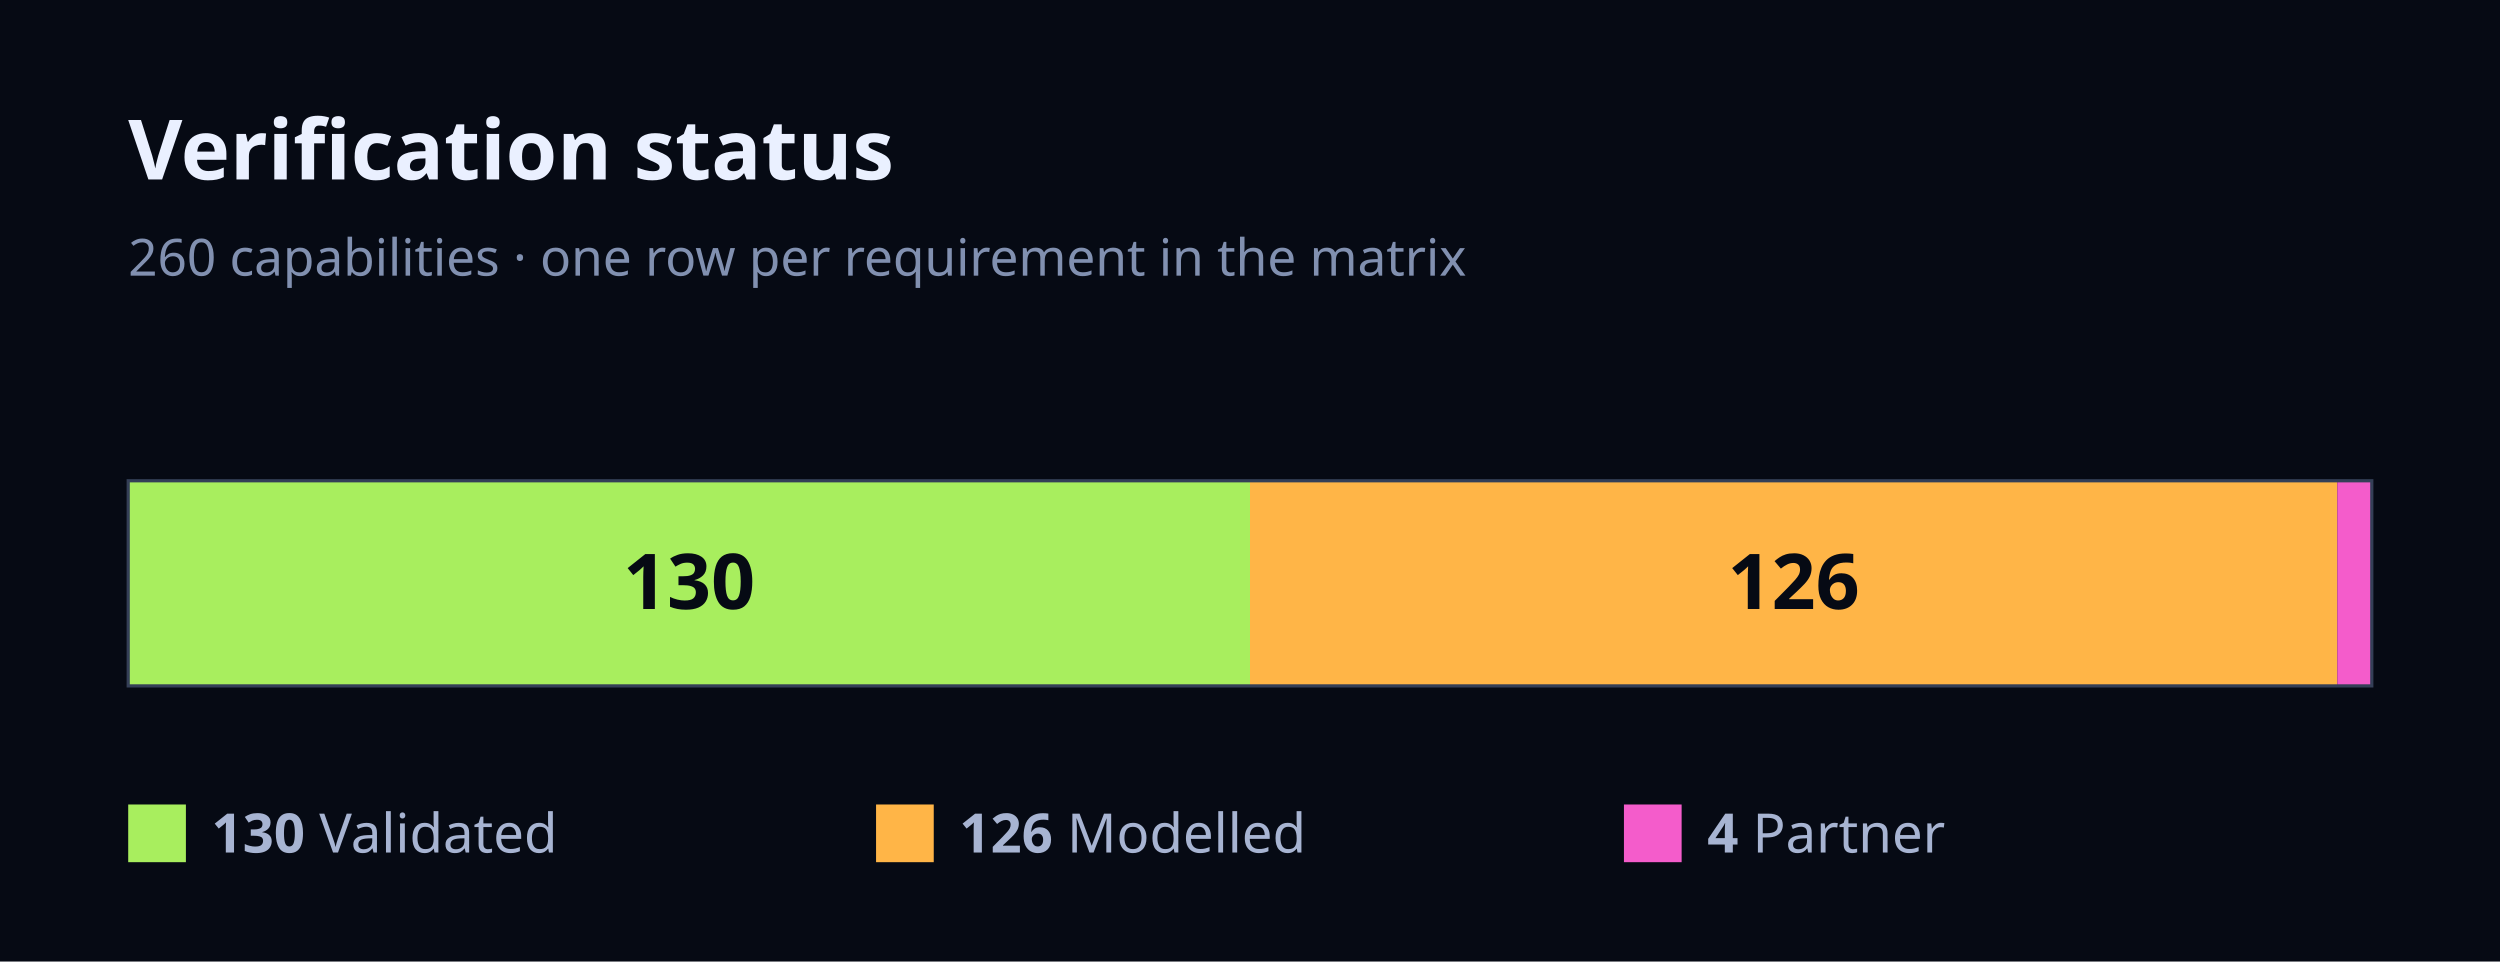
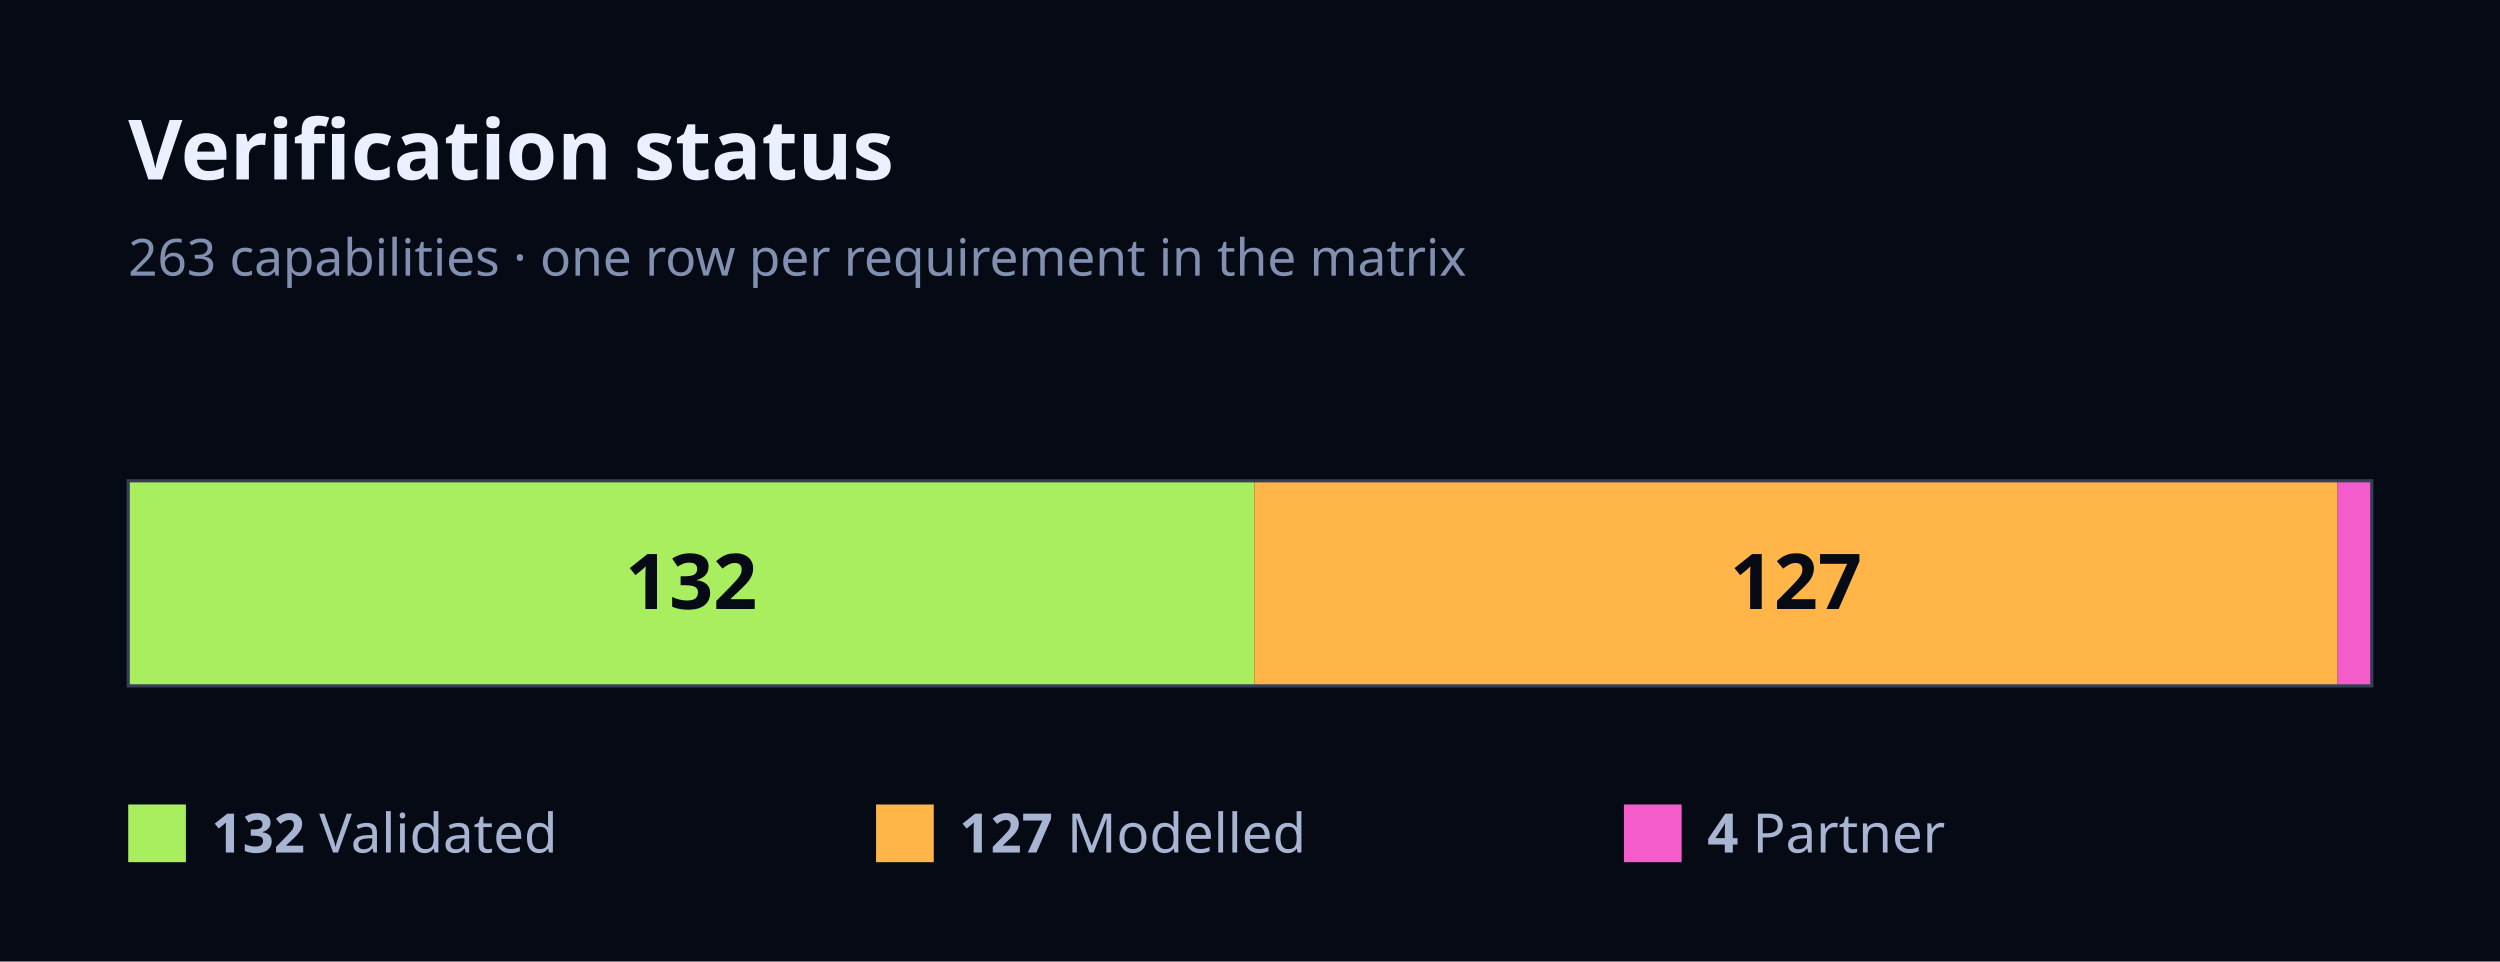
<svg xmlns="http://www.w3.org/2000/svg" width="780" height="300" viewBox="0 0 780 300" font-family="Geist, ui-sans-serif, system-ui, sans-serif">
  <rect x="0" y="0" width="780" height="300" fill="#060A14" />
  <text x="40" y="56" font-size="26" font-weight="700" fill="#EAF0FF">Verification status</text>
-   <text x="40" y="86" font-size="16" fill="#8190B0">260 capabilities · one row per requirement in the matrix</text>
-   <rect x="40" y="150" width="350" height="64" fill="#A8EE5E" />
-   <text x="215" y="190" font-size="24" font-weight="700" fill="#060A14" text-anchor="middle">130</text>
-   <rect x="390" y="150" width="339.23" height="64" fill="#FFB547" />
-   <text x="559.62" y="190" font-size="24" font-weight="700" fill="#060A14" text-anchor="middle">126</text>
-   <rect x="729.23" y="150" width="10.77" height="64" fill="#F45CCB" />
+   <text x="40" y="86" font-size="16" fill="#8190B0">263 capabilities · one row per requirement in the matrix</text>
+   <rect x="40" y="150" width="351.33" height="64" fill="#A8EE5E" />
+   <text x="215.67" y="190" font-size="24" font-weight="700" fill="#060A14" text-anchor="middle">132</text>
+   <rect x="391.33" y="150" width="338.02" height="64" fill="#FFB547" />
+   <text x="560.34" y="190" font-size="24" font-weight="700" fill="#060A14" text-anchor="middle">127</text>
+   <rect x="729.35" y="150" width="10.65" height="64" fill="#F45CCB" />
  <rect x="40" y="150" width="700" height="64" fill="none" stroke="#343F57" stroke-width="1" />
  <rect x="40" y="251" width="18" height="18" fill="#A8EE5E" />
  <text x="66" y="266" font-size="17" fill="#A7B4D2">
-     <tspan font-weight="700">130</tspan> Validated</text>
+     <tspan font-weight="700">132</tspan> Validated</text>
  <rect x="273.33" y="251" width="18" height="18" fill="#FFB547" />
  <text x="299.33" y="266" font-size="17" fill="#A7B4D2">
-     <tspan font-weight="700">126</tspan> Modelled</text>
+     <tspan font-weight="700">127</tspan> Modelled</text>
  <rect x="506.67" y="251" width="18" height="18" fill="#F45CCB" />
  <text x="532.67" y="266" font-size="17" fill="#A7B4D2">
    <tspan font-weight="700">4</tspan> Partner</text>
</svg>
